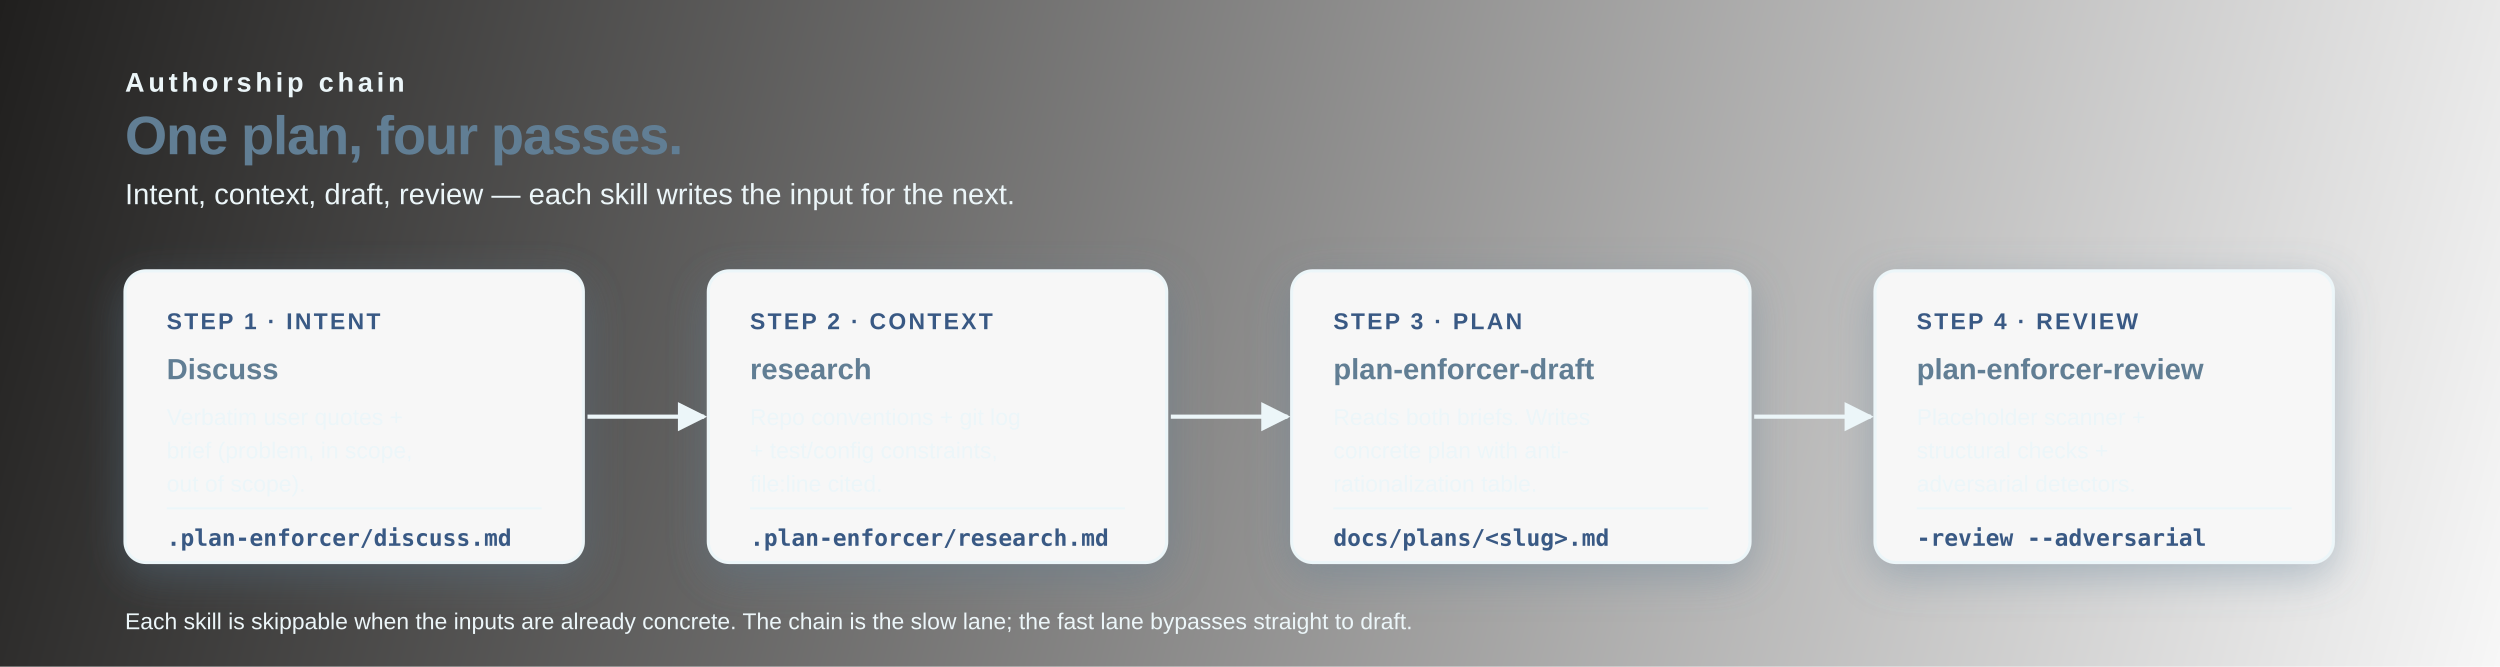
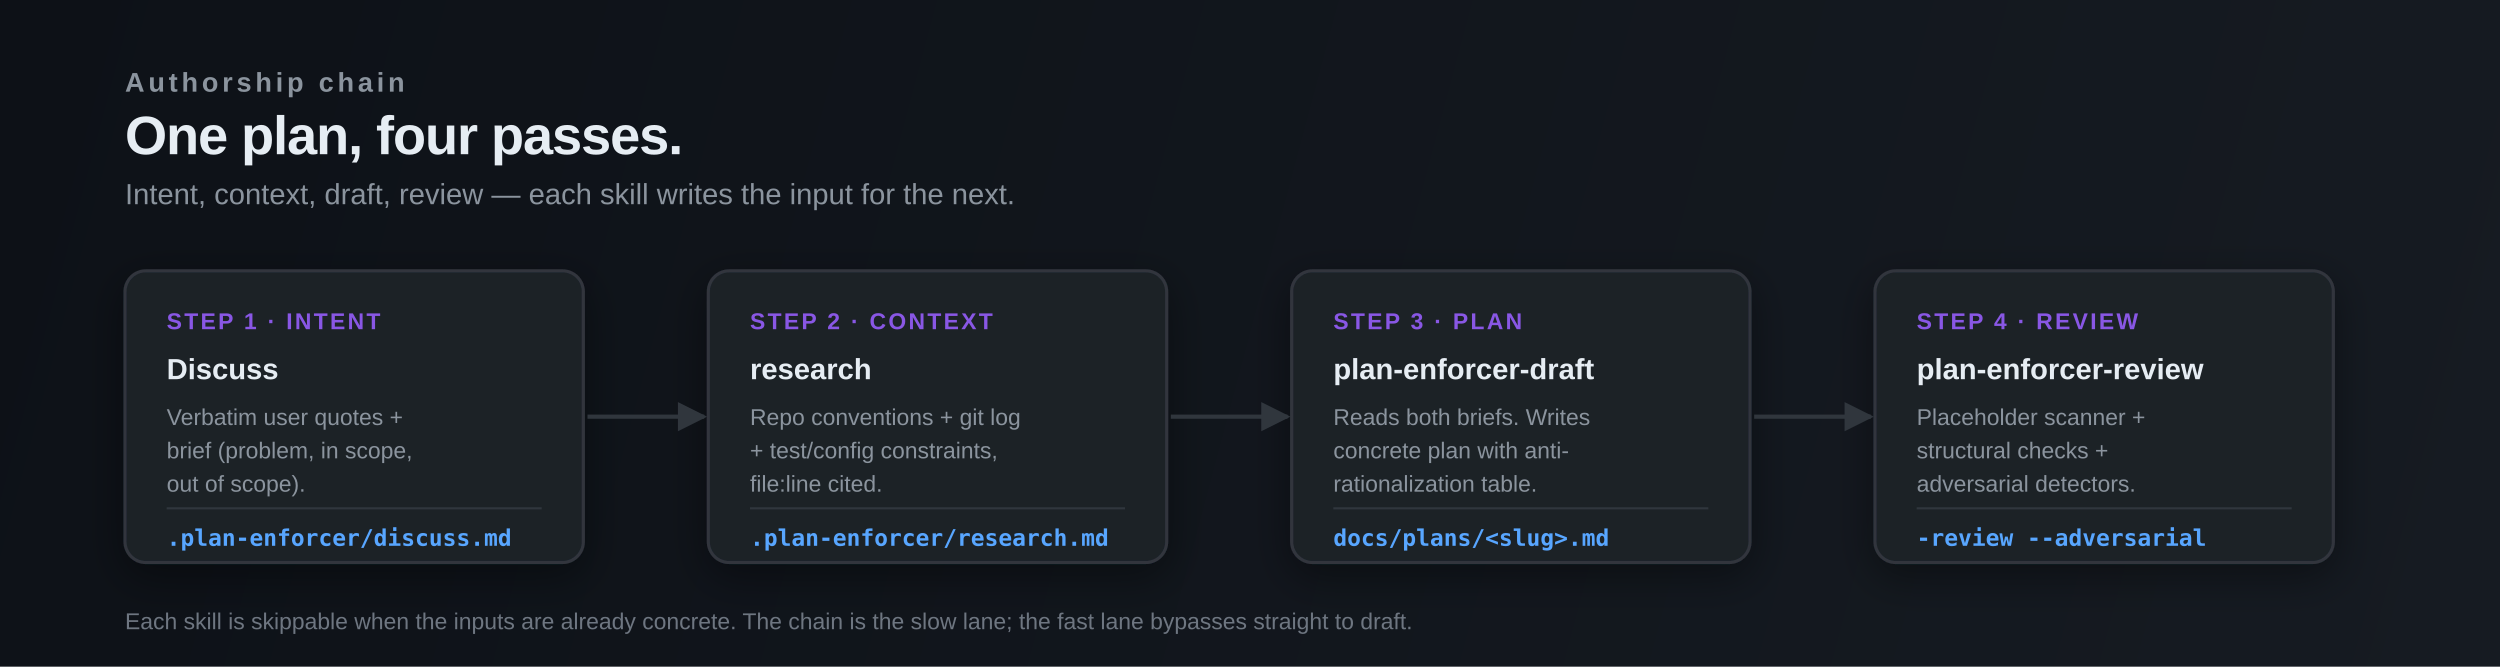
<svg xmlns="http://www.w3.org/2000/svg" width="1200" height="320" viewBox="0 0 1200 320" role="img" aria-labelledby="title desc">
  <defs>
    <linearGradient id="bg" x1="0" y1="0" x2="1200" y2="320" gradientUnits="userSpaceOnUse">
-       <stop offset="0" stop-color="#201f1e" />
-       <stop offset="1" stop-color="#f7f7f7" />
+       <stop offset="0" stop-color="#0d1117" />
+       <stop offset="1" stop-color="#161b22" />
    </linearGradient>
    <filter id="shadow" x="-20%" y="-20%" width="140%" height="160%">
-       <feDropShadow dx="0" dy="6" stdDeviation="10" flood-color="#617e94" flood-opacity="0.4" />
+       <feDropShadow dx="0" dy="6" stdDeviation="10" flood-color="#000" flood-opacity="0.4" />
    </filter>
    <style>
      .sans { font-family: "IBM Plex Sans", "Segoe UI", Arial, sans-serif; }
      .mono { font-family: "IBM Plex Mono", "Cascadia Code", Consolas, monospace; }
-       .eyebrow { font-size: 13px; font-weight: 700; letter-spacing: 0.14em; text-transform: uppercase; fill: #ecf6f9; }
-       .title { font-size: 26px; font-weight: 700; letter-spacing: -0.02em; fill: #617e94; }
-       .subtitle { font-size: 14px; font-weight: 500; fill: #ecf6f9; }
-       .step-num { font-size: 11px; font-weight: 700; fill: #395984; letter-spacing: 0.1em; }
-       .step-title { font-size: 14px; font-weight: 700; fill: #617e94; }
-       .step-sub { font-size: 11px; font-weight: 500; fill: #ecf6f9; }
-       .step-cmd { font-size: 11px; font-weight: 600; fill: #395984; }
-       .card { fill: #f7f7f7; stroke: #ecf6f9; stroke-width: 1.5; }
-       .arrow { fill: none; stroke: #ecf6f9; stroke-width: 2; }
-       .arrowhead { fill: #ecf6f9; }
-       .footer { font-size: 11px; font-weight: 500; fill: #ecf6f9; }
+       .eyebrow { font-size: 13px; font-weight: 700; letter-spacing: 0.14em; text-transform: uppercase; fill: #8b949e; }
+       .title { font-size: 26px; font-weight: 700; letter-spacing: -0.02em; fill: #e6edf3; }
+       .subtitle { font-size: 14px; font-weight: 500; fill: #8b949e; }
+       .step-num { font-size: 11px; font-weight: 700; fill: #8957e5; letter-spacing: 0.1em; }
+       .step-title { font-size: 14px; font-weight: 700; fill: #e6edf3; }
+       .step-sub { font-size: 11px; font-weight: 500; fill: #8b949e; }
+       .step-cmd { font-size: 11px; font-weight: 600; fill: #58a6ff; }
+       .card { fill: #1c2128; stroke: #30363d; stroke-width: 1.5; }
+       .arrow { fill: none; stroke: #30363d; stroke-width: 2; }
+       .arrowhead { fill: #30363d; }
+       .footer { font-size: 11px; font-weight: 500; fill: #6e7681; }
    </style>
    <marker id="arrow-end" viewBox="0 0 10 10" refX="9" refY="5" markerWidth="7" markerHeight="7" orient="auto">
      <path d="M 0 0 L 10 5 L 0 10 z" class="arrowhead" />
    </marker>
  </defs>
  <rect width="1200" height="320" fill="url(#bg)" />
  <text x="60" y="44" class="sans eyebrow">Authorship chain</text>
  <text x="60" y="74" class="sans title">One plan, four passes.</text>
  <text x="60" y="98" class="sans subtitle">Intent, context, draft, review — each skill writes the input for the next.</text>
  <g transform="translate(60, 130)">
    <rect width="220" height="140" rx="10" class="card" filter="url(#shadow)" />
    <text x="20" y="28" class="sans step-num">STEP 1 · INTENT</text>
    <text x="20" y="52" class="sans step-title">Discuss</text>
    <text x="20" y="74" class="sans step-sub">Verbatim user quotes +</text>
    <text x="20" y="90" class="sans step-sub">brief (problem, in scope,</text>
    <text x="20" y="106" class="sans step-sub">out of scope).</text>
-     <line x1="20" y1="114" x2="200" y2="114" stroke="#ecf6f9" stroke-width="1" />
+     <line x1="20" y1="114" x2="200" y2="114" stroke="#30363d" stroke-width="1" />
    <text x="20" y="132" class="mono step-cmd">.plan-enforcer/discuss.md</text>
  </g>
  <g transform="translate(340, 130)">
    <rect width="220" height="140" rx="10" class="card" filter="url(#shadow)" />
    <text x="20" y="28" class="sans step-num">STEP 2 · CONTEXT</text>
    <text x="20" y="52" class="sans step-title">research</text>
    <text x="20" y="74" class="sans step-sub">Repo conventions + git log</text>
    <text x="20" y="90" class="sans step-sub">+ test/config constraints,</text>
    <text x="20" y="106" class="sans step-sub">file:line cited.</text>
-     <line x1="20" y1="114" x2="200" y2="114" stroke="#ecf6f9" stroke-width="1" />
+     <line x1="20" y1="114" x2="200" y2="114" stroke="#30363d" stroke-width="1" />
    <text x="20" y="132" class="mono step-cmd">.plan-enforcer/research.md</text>
  </g>
  <g transform="translate(620, 130)">
    <rect width="220" height="140" rx="10" class="card" filter="url(#shadow)" />
    <text x="20" y="28" class="sans step-num">STEP 3 · PLAN</text>
    <text x="20" y="52" class="sans step-title">plan-enforcer-draft</text>
    <text x="20" y="74" class="sans step-sub">Reads both briefs. Writes</text>
    <text x="20" y="90" class="sans step-sub">concrete plan with anti-</text>
    <text x="20" y="106" class="sans step-sub">rationalization table.</text>
-     <line x1="20" y1="114" x2="200" y2="114" stroke="#ecf6f9" stroke-width="1" />
+     <line x1="20" y1="114" x2="200" y2="114" stroke="#30363d" stroke-width="1" />
    <text x="20" y="132" class="mono step-cmd">docs/plans/&lt;slug&gt;.md</text>
  </g>
  <g transform="translate(900, 130)">
    <rect width="220" height="140" rx="10" class="card" filter="url(#shadow)" />
    <text x="20" y="28" class="sans step-num">STEP 4 · REVIEW</text>
    <text x="20" y="52" class="sans step-title">plan-enforcer-review</text>
    <text x="20" y="74" class="sans step-sub">Placeholder scanner +</text>
    <text x="20" y="90" class="sans step-sub">structural checks +</text>
    <text x="20" y="106" class="sans step-sub">adversarial detectors.</text>
-     <line x1="20" y1="114" x2="200" y2="114" stroke="#ecf6f9" stroke-width="1" />
+     <line x1="20" y1="114" x2="200" y2="114" stroke="#30363d" stroke-width="1" />
    <text x="20" y="132" class="mono step-cmd">-review --adversarial</text>
  </g>
  <path d="M 282 200 L 338 200" class="arrow" marker-end="url(#arrow-end)" />
  <path d="M 562 200 L 618 200" class="arrow" marker-end="url(#arrow-end)" />
  <path d="M 842 200 L 898 200" class="arrow" marker-end="url(#arrow-end)" />
  <text x="60" y="302" class="sans footer">Each skill is skippable when the inputs are already concrete. The chain is the slow lane; the fast lane bypasses straight to draft.</text>
</svg>
